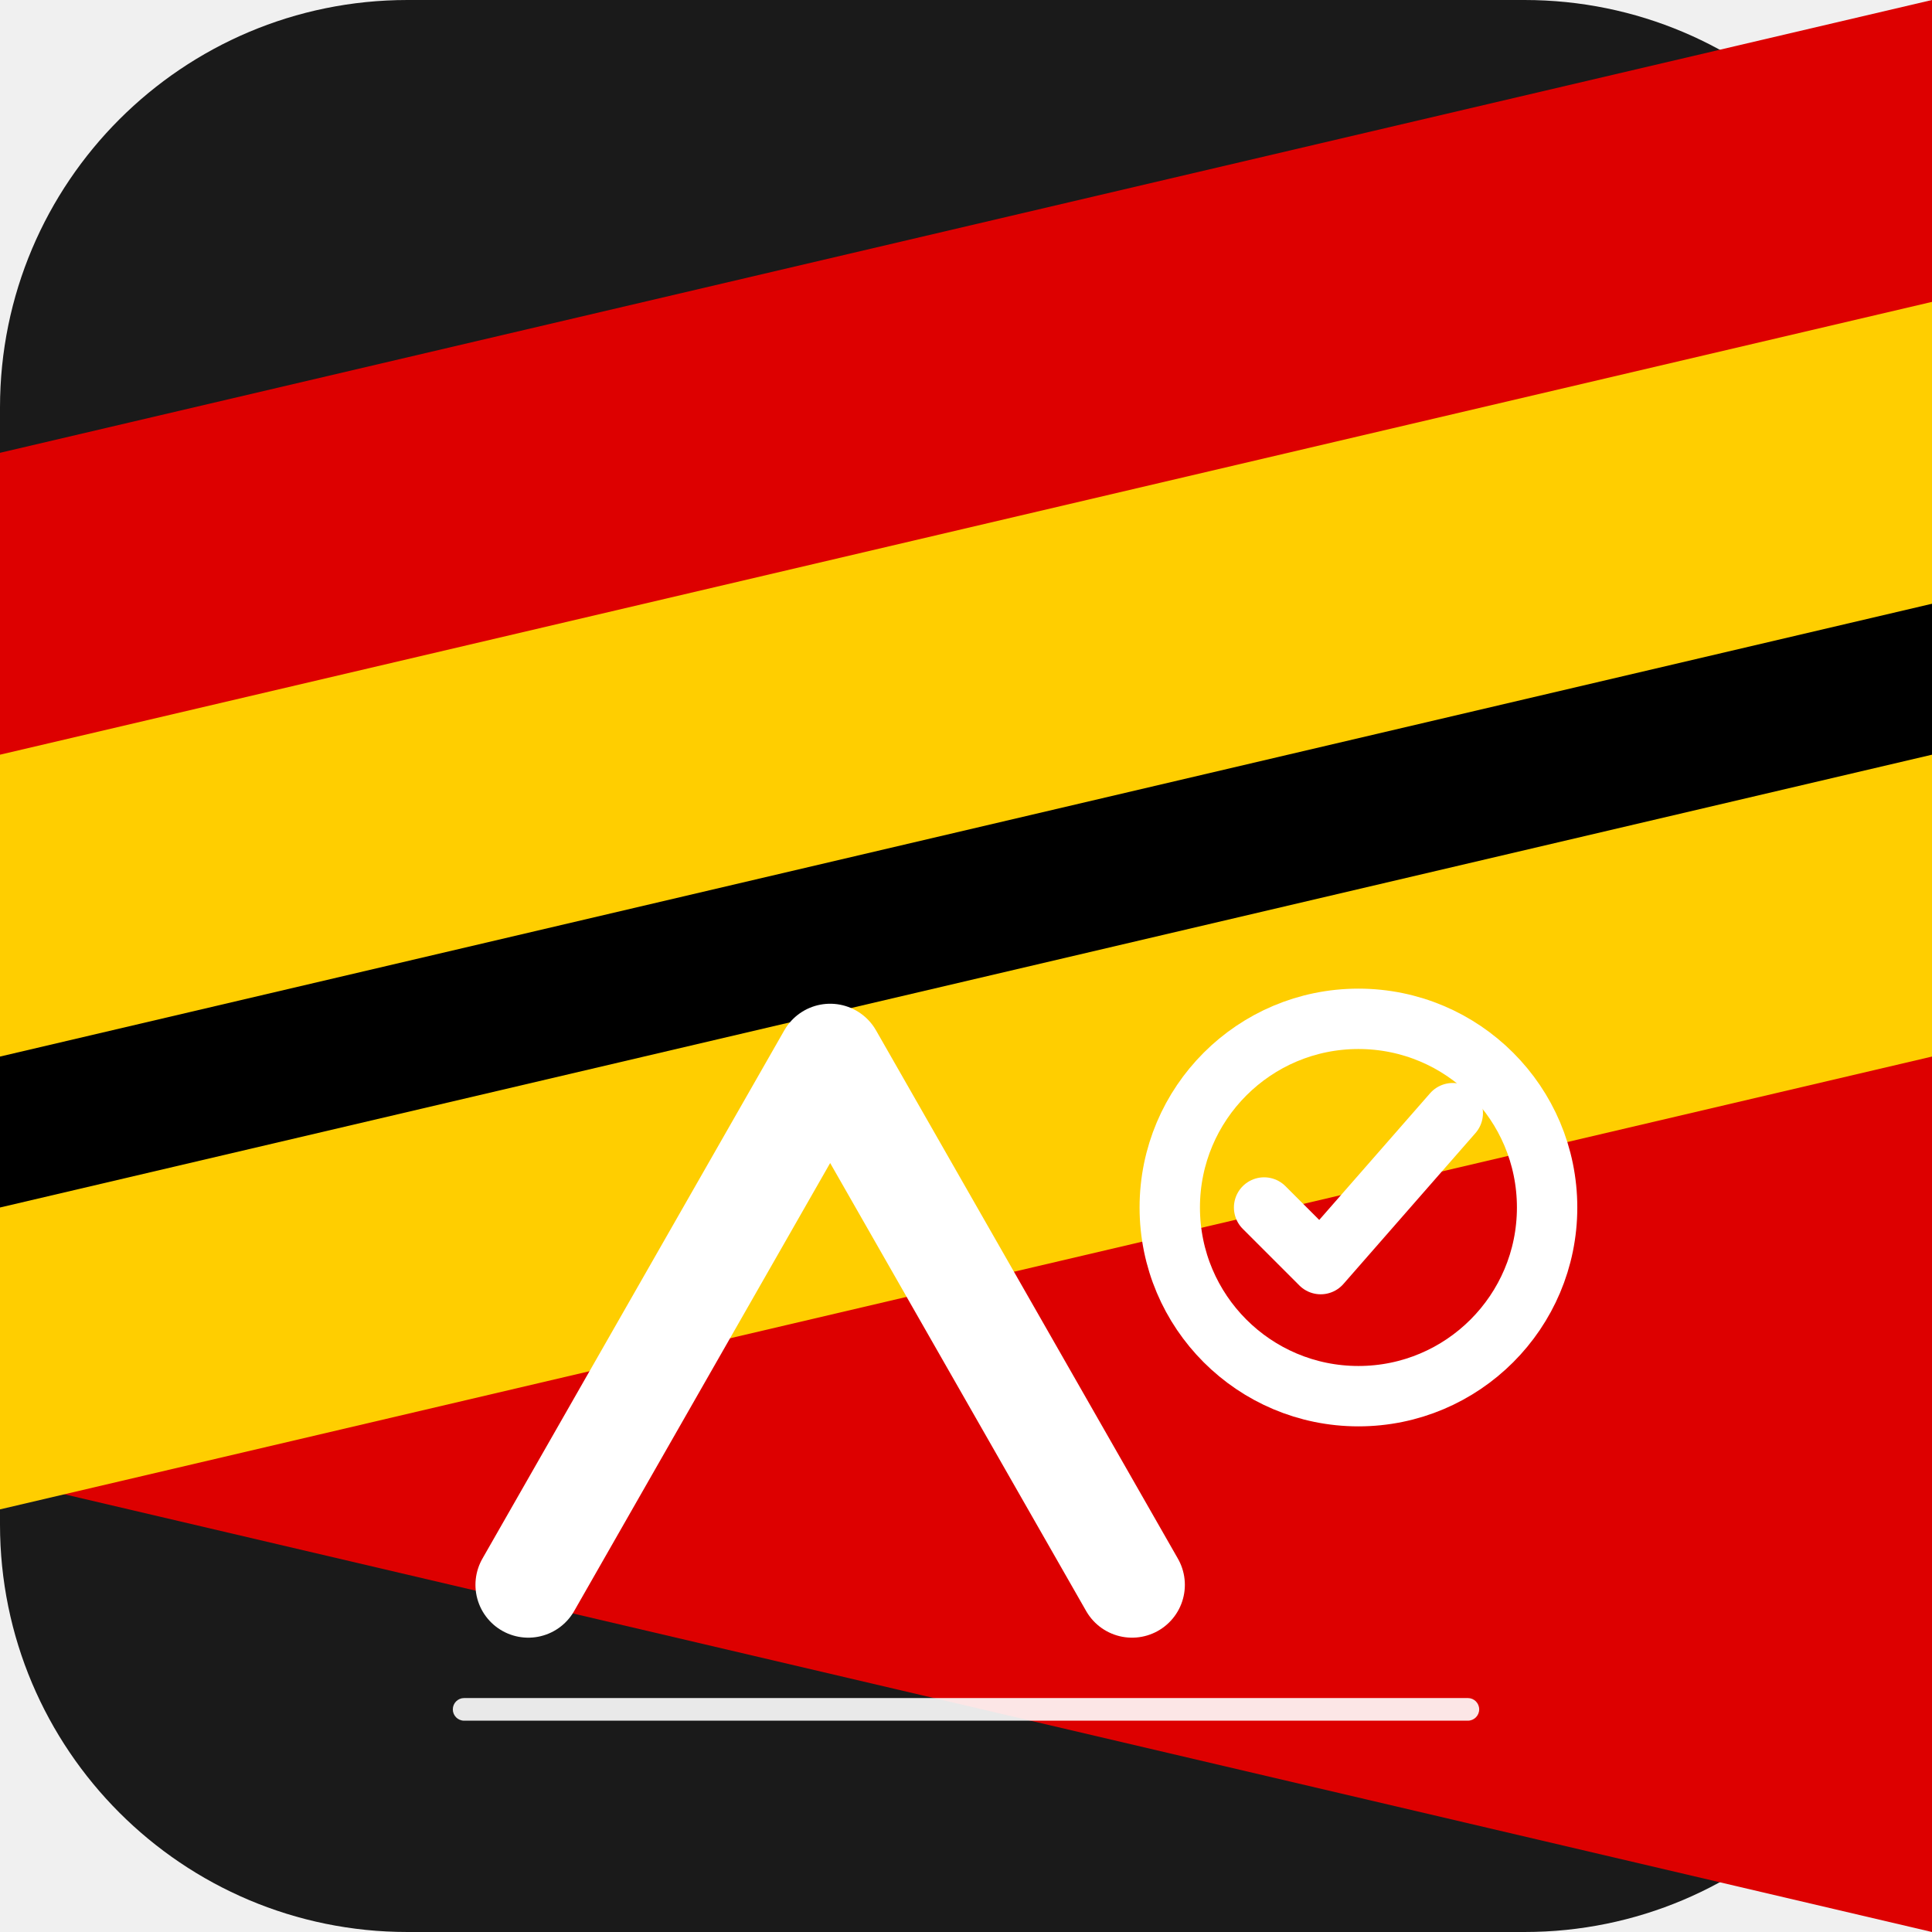
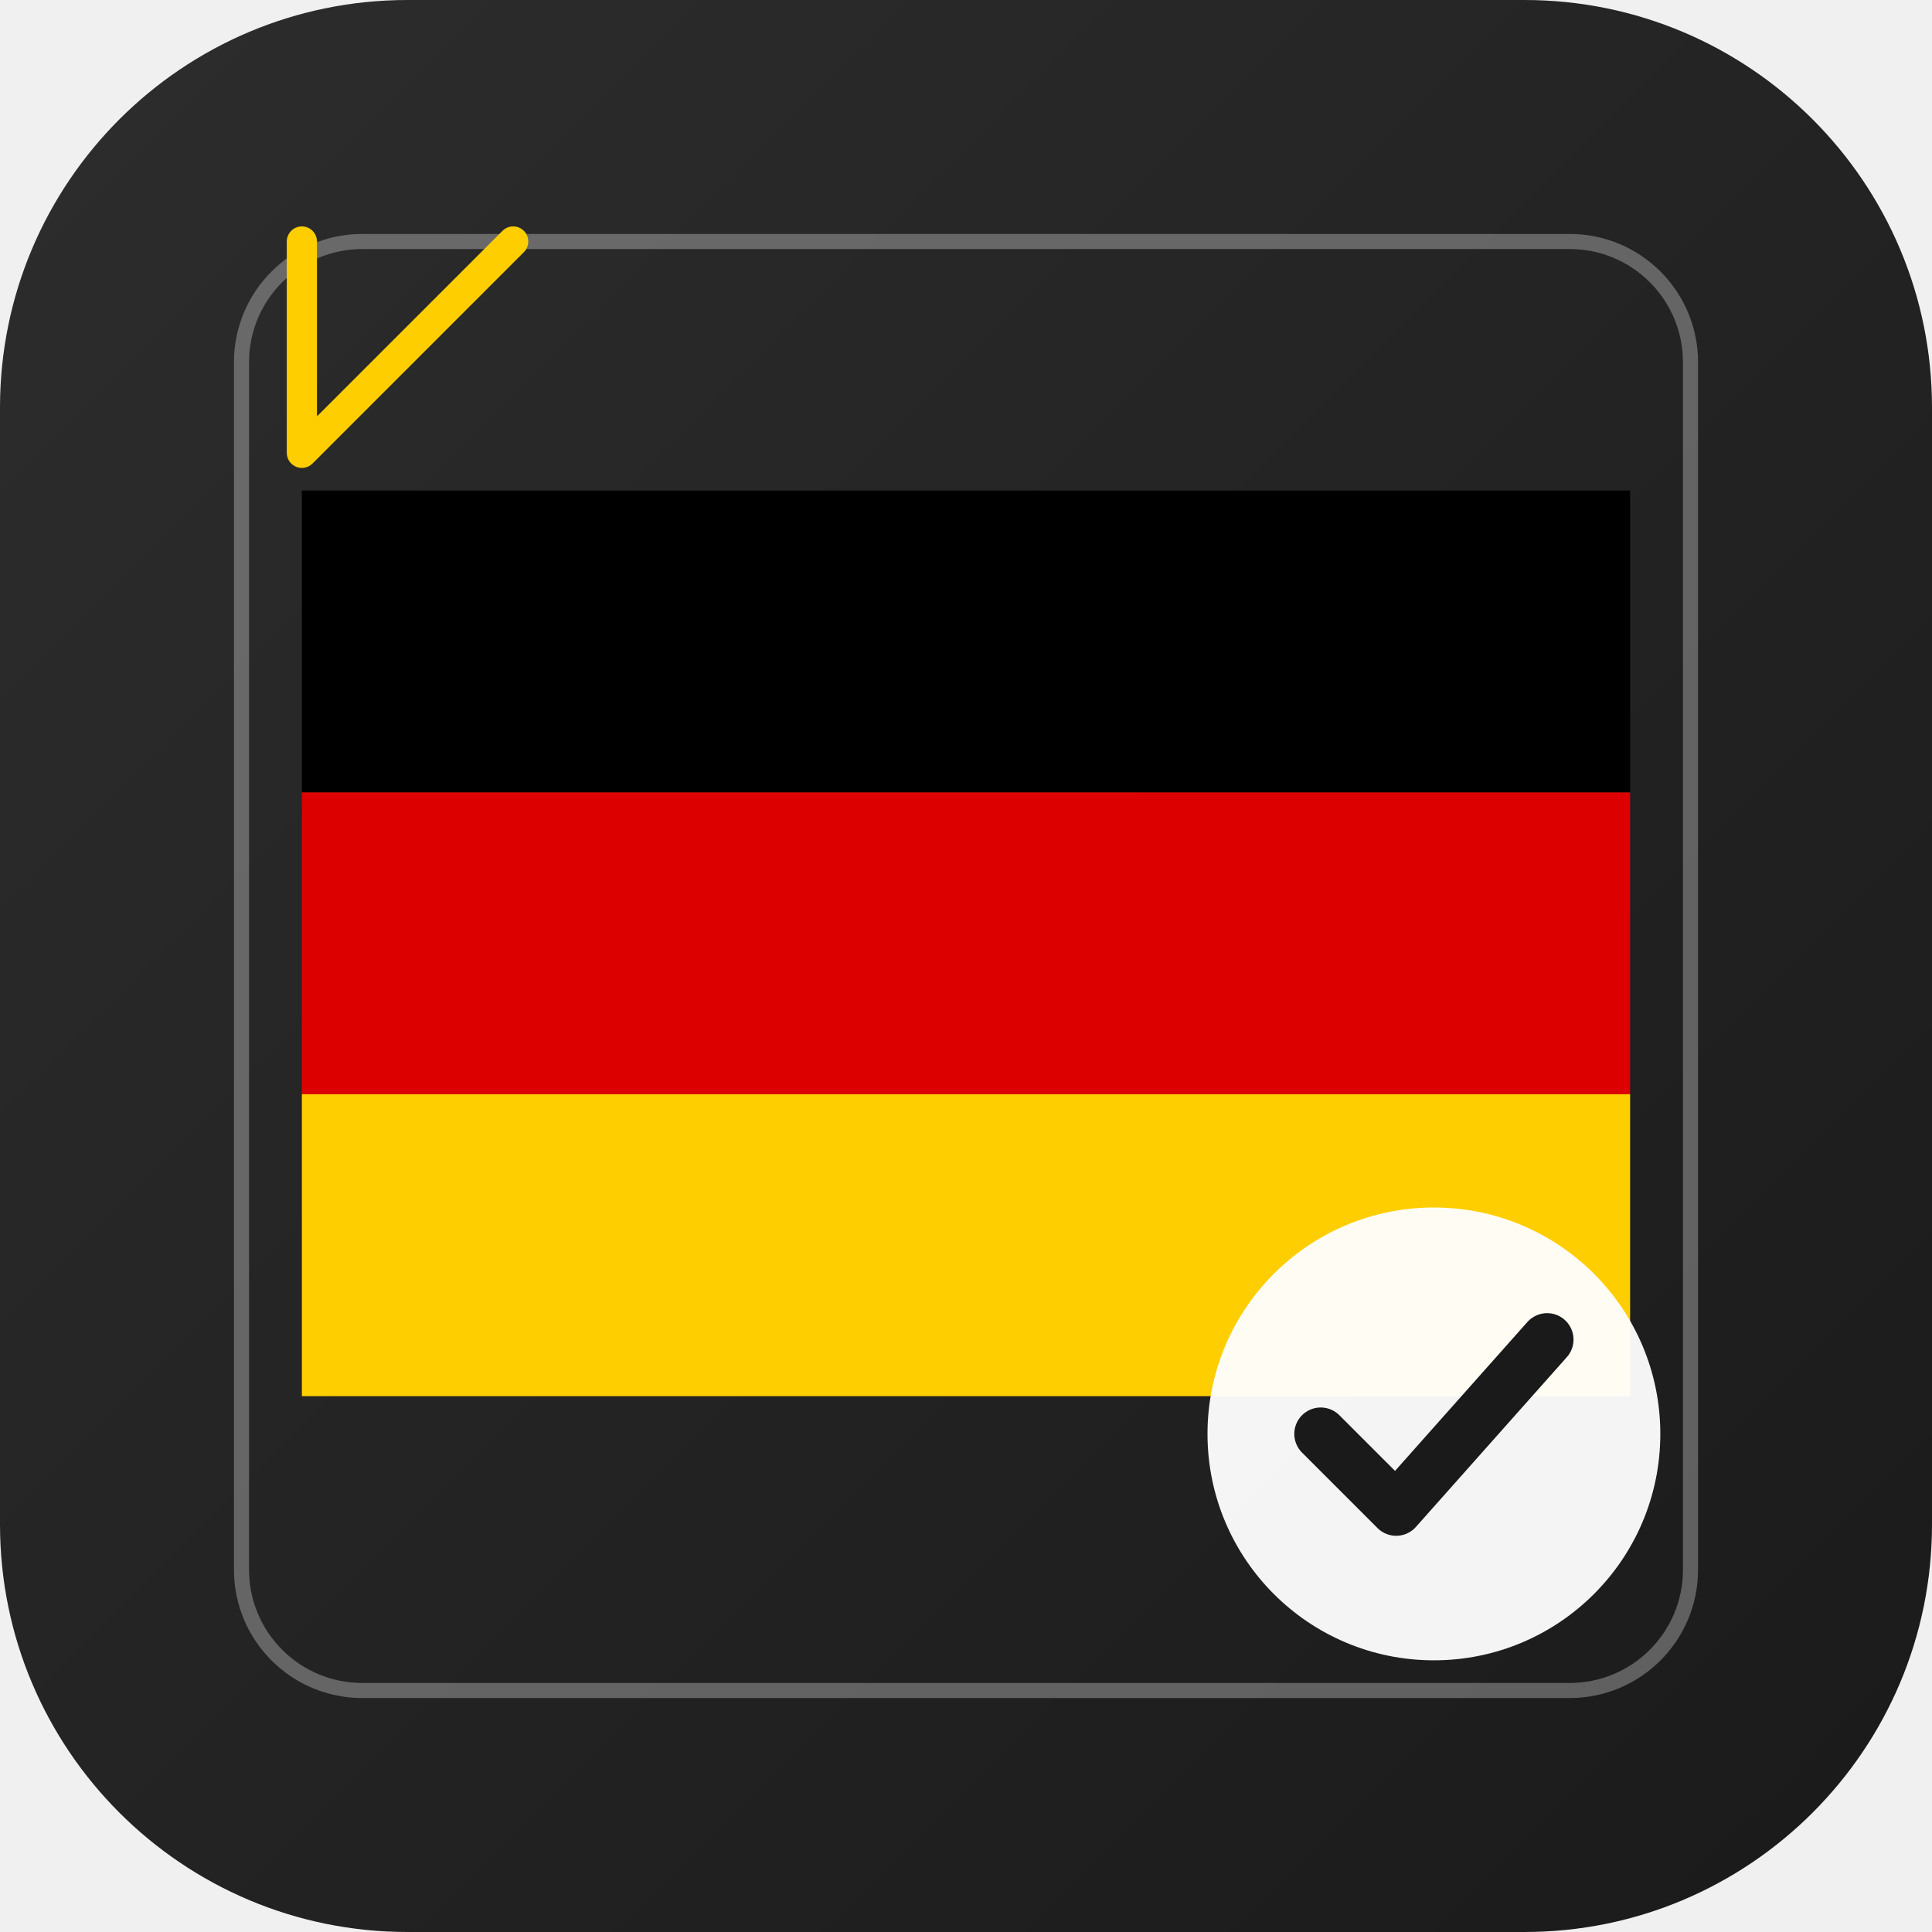
<svg xmlns="http://www.w3.org/2000/svg" width="512" height="512" viewBox="0 0 512 512" fill="none">
-   <rect width="512" height="512" rx="108" fill="#1a1a1a" />
-   <path d="M0 120 L512 0 L512 512 L0 392 Z" fill="#DD0000" />
-   <path d="M0 200 L512 80 L512 280 L0 400 Z" fill="#FFCE00" />
-   <path d="M0 280 L512 160 L512 200 L0 320 Z" fill="#000000" />
-   <path d="M140 420 L220 280 L300 420" stroke="white" stroke-width="28" stroke-linecap="round" stroke-linejoin="round" fill="none" />
-   <circle cx="360" cy="320" r="50" stroke="white" stroke-width="16" fill="none" />
-   <path d="M335 320 L350 335 L385 295" stroke="white" stroke-width="16" stroke-linecap="round" stroke-linejoin="round" fill="none" />
-   <rect x="120" y="450" width="272" height="6" rx="3" fill="white" fill-opacity="0.9" />
+   <defs>
+     <linearGradient id="bgGrad" x1="0%" y1="0%" x2="100%" y2="100%">
+       <stop offset="0%" stop-color="#2D2D2D" />
+       <stop offset="100%" stop-color="#1A1A1A" />
+     </linearGradient>
+   </defs>
+   <rect width="512" height="512" rx="108" fill="url(#bgGrad)" />
+   <rect x="80" y="130" width="352" height="80" fill="#000000" />
+   <rect x="80" y="210" width="352" height="80" fill="#DD0000" />
+   <rect x="80" y="290" width="352" height="80" fill="#FFCE00" />
+   <rect x="64" y="64" width="384" height="384" rx="32" stroke="white" stroke-width="4" stroke-opacity="0.3" fill="none" />
+   <circle cx="380" cy="380" r="60" fill="white" fill-opacity="0.95" />
+   <path d="M350 380 L370 400 L410 355" stroke="#1A1A1A" stroke-width="14" stroke-linecap="round" stroke-linejoin="round" fill="none" />
+   <path d="M80 64 L80 120 L136 64" stroke="#FFCE00" stroke-width="8" stroke-linecap="round" stroke-linejoin="round" fill="none" />
</svg>
